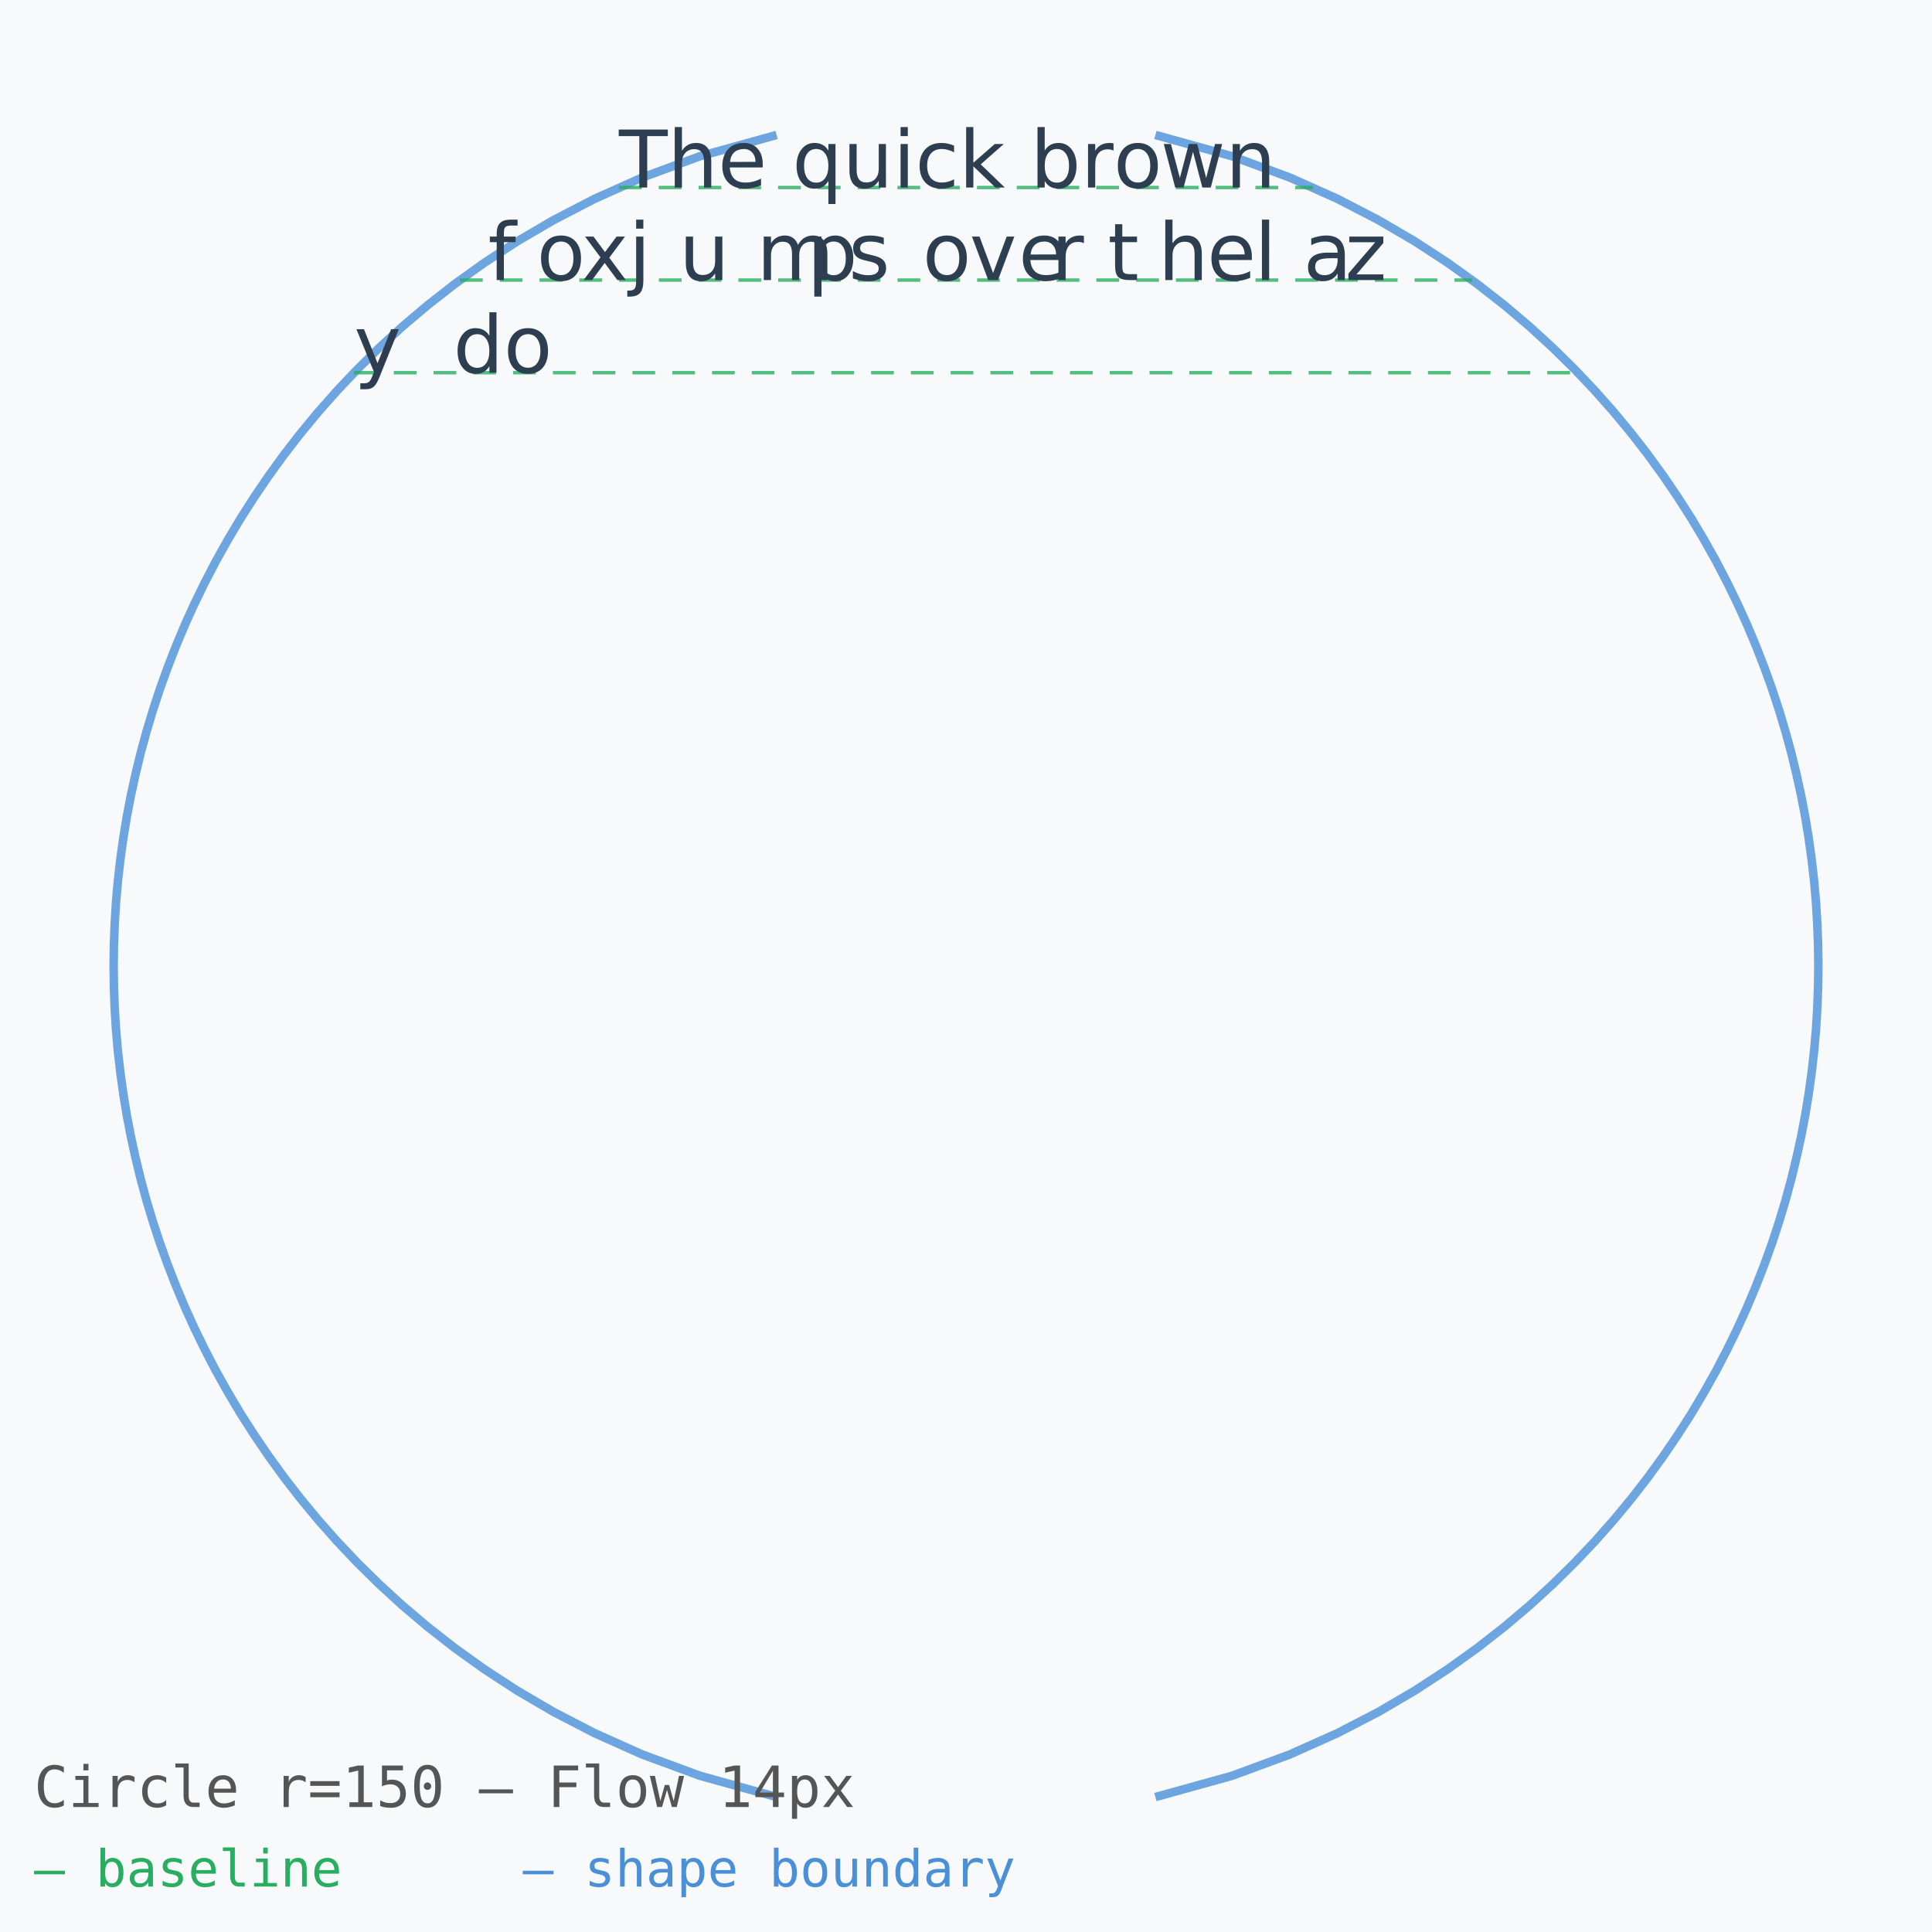
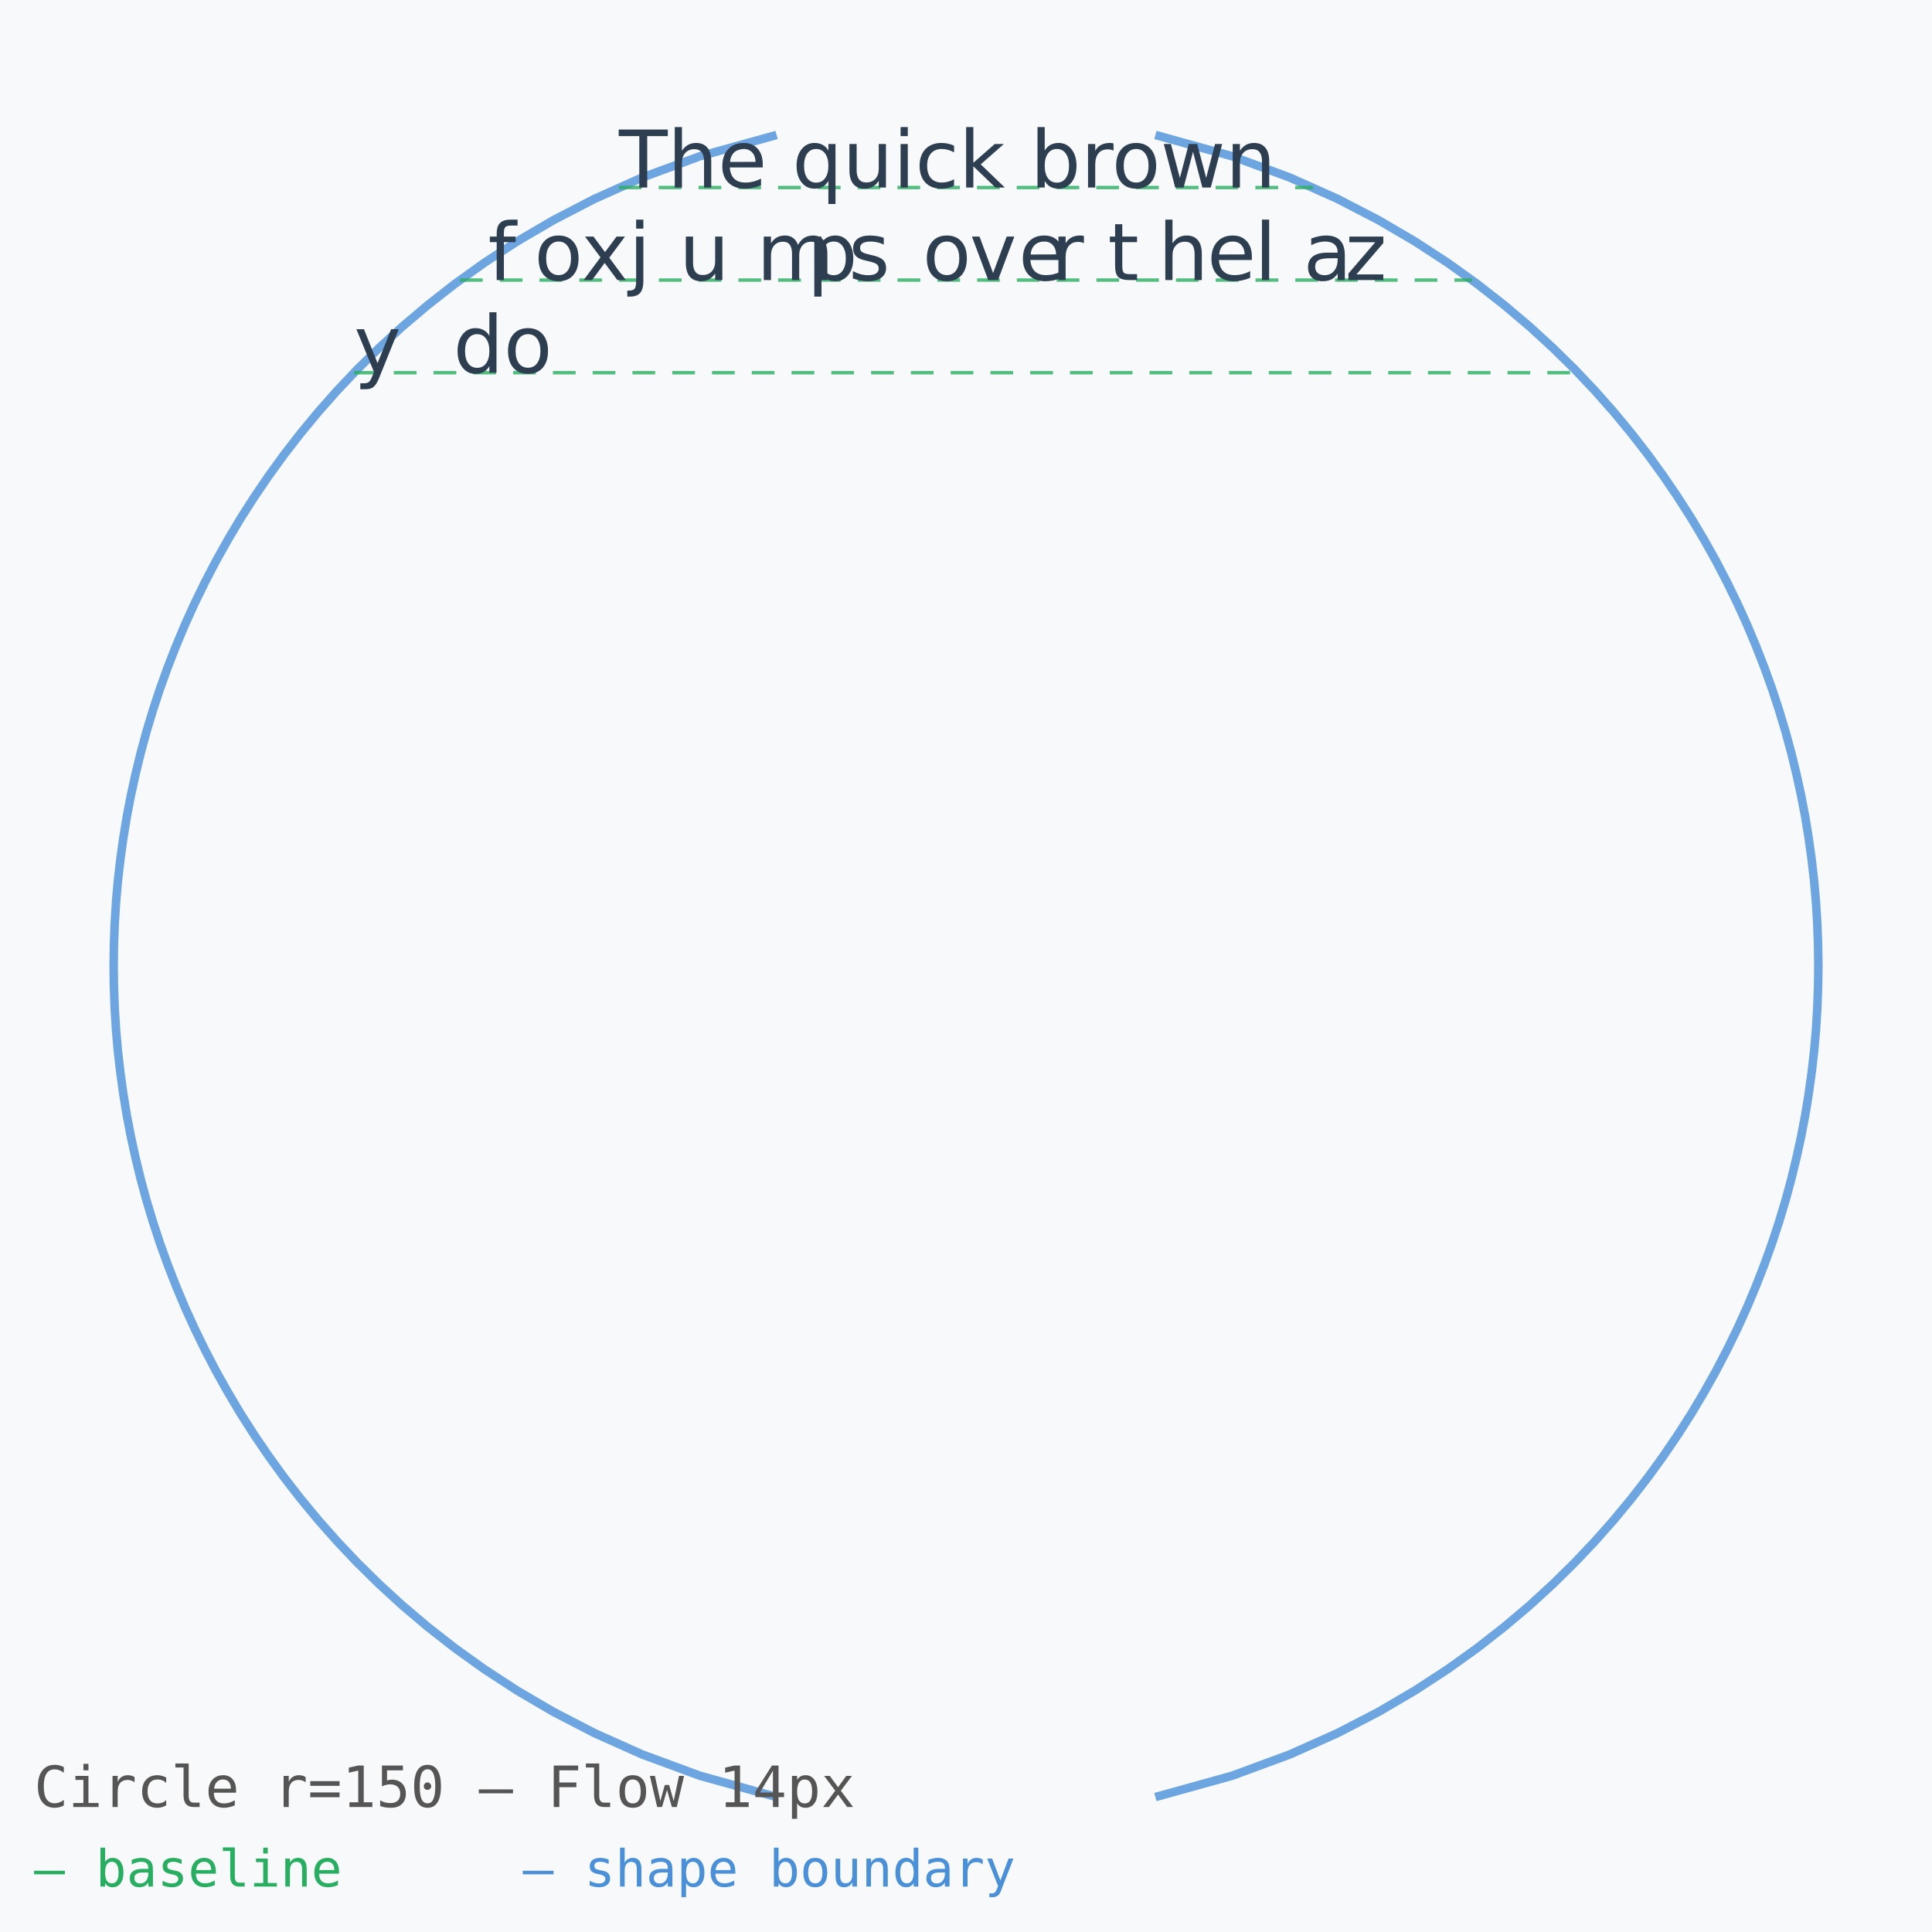
<svg xmlns="http://www.w3.org/2000/svg" width="340" height="340" viewBox="0 0 340 340">
  <rect width="100%" height="100%" fill="#f8f9fa" />
  <g transform="translate(20.00,20.00)">
    <polyline points="116.67,3.75 103.16,7.50 93.00,11.25 84.62,15.00 77.38,18.75 70.98,22.50 65.23,26.25 60.00,30.00 55.21,33.75 50.78,37.50 46.69,41.25 42.88,45.00 39.33,48.75 36.01,52.50 32.91,56.25 30.00,60.00 27.28,63.75 24.73,67.50 22.33,71.25 20.10,75.00 18.00,78.75 16.05,82.50 14.22,86.25 12.52,90.00 10.95,93.75 9.49,97.50 8.14,101.25 6.91,105.00 5.78,108.75 4.76,112.50 3.85,116.25 3.03,120.00 2.31,123.75 1.70,127.50 1.18,131.25 0.75,135.00 0.42,138.75 0.19,142.50 0.05,146.25 0.00,150.00 0.05,153.75 0.19,157.50 0.42,161.25 0.75,165.00 1.18,168.75 1.70,172.50 2.31,176.25 3.03,180.00 3.85,183.75 4.76,187.50 5.78,191.25 6.91,195.00 8.14,198.75 9.49,202.50 10.95,206.25 12.52,210.00 14.22,213.75 16.05,217.50 18.00,221.25 20.10,225.00 22.33,228.75 24.73,232.50 27.28,236.25 30.00,240.00 32.91,243.75 36.01,247.50 39.33,251.25 42.88,255.00 46.69,258.75 50.78,262.50 55.21,266.25 60.00,270.00 65.23,273.75 70.98,277.50 77.38,281.25 84.62,285.00 93.00,288.75 103.16,292.50 116.67,296.25" fill="none" stroke="#4a90d9" stroke-width="1.5" opacity="0.8" />
    <polyline points="183.33,3.75 196.84,7.50 207.00,11.25 215.38,15.00 222.62,18.75 229.02,22.50 234.77,26.25 240.00,30.00 244.79,33.75 249.22,37.50 253.31,41.25 257.12,45.00 260.67,48.75 263.99,52.50 267.09,56.25 270.00,60.00 272.72,63.75 275.27,67.50 277.67,71.25 279.90,75.00 282.00,78.75 283.95,82.50 285.78,86.25 287.48,90.00 289.05,93.75 290.51,97.50 291.86,101.25 293.09,105.00 294.22,108.75 295.24,112.50 296.15,116.25 296.97,120.00 297.69,123.75 298.30,127.50 298.82,131.25 299.25,135.00 299.58,138.75 299.81,142.50 299.95,146.25 300.00,150.00 299.95,153.75 299.81,157.50 299.58,161.25 299.25,165.00 298.82,168.75 298.30,172.50 297.69,176.25 296.97,180.00 296.15,183.75 295.24,187.50 294.22,191.25 293.09,195.00 291.86,198.75 290.51,202.50 289.05,206.25 287.48,210.00 285.78,213.75 283.95,217.50 282.00,221.25 279.90,225.00 277.67,228.75 275.27,232.50 272.72,236.25 270.00,240.00 267.09,243.75 263.99,247.50 260.67,251.25 257.12,255.00 253.31,258.75 249.22,262.50 244.79,266.25 240.00,270.00 234.77,273.75 229.02,277.50 222.62,281.25 215.38,285.00 207.00,288.75 196.84,292.50 183.33,296.25" fill="none" stroke="#4a90d9" stroke-width="1.5" opacity="0.8" />
    <line x1="88.93" y1="13.00" x2="211.07" y2="13.00" stroke="#27ae60" stroke-width="0.6" stroke-dasharray="4,3" opacity="0.8" />
    <line x1="60.95" y1="29.29" x2="239.05" y2="29.29" stroke="#27ae60" stroke-width="0.6" stroke-dasharray="4,3" opacity="0.8" />
    <line x1="42.30" y1="45.59" x2="257.70" y2="45.59" stroke="#27ae60" stroke-width="0.6" stroke-dasharray="4,3" opacity="0.8" />
    <text x="88.93" y="13.00" font-family="DejaVu Sans,Arial,sans-serif" font-size="14.0" fill="#2c3e50">T</text>
    <text x="97.48" y="13.00" font-family="DejaVu Sans,Arial,sans-serif" font-size="14.0" fill="#2c3e50">h</text>
    <text x="106.35" y="13.00" font-family="DejaVu Sans,Arial,sans-serif" font-size="14.0" fill="#2c3e50">e</text>
    <text x="114.97" y="13.00" font-family="DejaVu Sans,Arial,sans-serif" font-size="14.0" fill="#2c3e50"> </text>
    <text x="119.42" y="13.00" font-family="DejaVu Sans,Arial,sans-serif" font-size="14.0" fill="#2c3e50">q</text>
    <text x="128.30" y="13.00" font-family="DejaVu Sans,Arial,sans-serif" font-size="14.0" fill="#2c3e50">u</text>
    <text x="137.18" y="13.00" font-family="DejaVu Sans,Arial,sans-serif" font-size="14.0" fill="#2c3e50">i</text>
    <text x="141.07" y="13.00" font-family="DejaVu Sans,Arial,sans-serif" font-size="14.0" fill="#2c3e50">c</text>
    <text x="148.76" y="13.00" font-family="DejaVu Sans,Arial,sans-serif" font-size="14.0" fill="#2c3e50">k</text>
    <text x="156.87" y="13.00" font-family="DejaVu Sans,Arial,sans-serif" font-size="14.0" fill="#2c3e50"> </text>
    <text x="161.32" y="13.00" font-family="DejaVu Sans,Arial,sans-serif" font-size="14.0" fill="#2c3e50">b</text>
    <text x="170.21" y="13.00" font-family="DejaVu Sans,Arial,sans-serif" font-size="14.0" fill="#2c3e50">r</text>
-     <text x="175.96" y="13.00" font-family="DejaVu Sans,Arial,sans-serif" font-size="14.0" fill="#2c3e50">o</text>
+     <text x="175.66" y="13.00" font-family="DejaVu Sans,Arial,sans-serif" font-size="14.0" fill="#2c3e50">o</text>
    <text x="184.22" y="13.00" font-family="DejaVu Sans,Arial,sans-serif" font-size="14.0" fill="#2c3e50">w</text>
    <text x="195.67" y="13.00" font-family="DejaVu Sans,Arial,sans-serif" font-size="14.0" fill="#2c3e50">n</text>
    <text x="60.95" y="29.29" font-family="DejaVu Sans,Arial,sans-serif" font-size="14.0" fill="#2c3e50"> </text>
    <text x="65.88" y="29.29" font-family="DejaVu Sans,Arial,sans-serif" font-size="14.0" fill="#2c3e50">f</text>
-     <text x="74.45" y="29.29" font-family="DejaVu Sans,Arial,sans-serif" font-size="14.0" fill="#2c3e50">o</text>
+     <text x="74.02" y="29.29" font-family="DejaVu Sans,Arial,sans-serif" font-size="14.0" fill="#2c3e50">o</text>
    <text x="82.30" y="29.29" font-family="DejaVu Sans,Arial,sans-serif" font-size="14.0" fill="#2c3e50">x</text>
    <text x="86.75" y="29.29" font-family="DejaVu Sans,Arial,sans-serif" font-size="14.0" fill="#2c3e50"> </text>
    <text x="90.64" y="29.29" font-family="DejaVu Sans,Arial,sans-serif" font-size="14.0" fill="#2c3e50">j</text>
    <text x="99.51" y="29.29" font-family="DejaVu Sans,Arial,sans-serif" font-size="14.0" fill="#2c3e50">u</text>
    <text x="113.15" y="29.29" font-family="DejaVu Sans,Arial,sans-serif" font-size="14.0" fill="#2c3e50">m</text>
    <text x="122.04" y="29.29" font-family="DejaVu Sans,Arial,sans-serif" font-size="14.0" fill="#2c3e50">p</text>
    <text x="129.33" y="29.29" font-family="DejaVu Sans,Arial,sans-serif" font-size="14.0" fill="#2c3e50">s</text>
    <text x="133.78" y="29.29" font-family="DejaVu Sans,Arial,sans-serif" font-size="14.0" fill="#2c3e50"> </text>
    <text x="142.35" y="29.29" font-family="DejaVu Sans,Arial,sans-serif" font-size="14.0" fill="#2c3e50">o</text>
    <text x="150.63" y="29.29" font-family="DejaVu Sans,Arial,sans-serif" font-size="14.0" fill="#2c3e50">v</text>
    <text x="159.25" y="29.29" font-family="DejaVu Sans,Arial,sans-serif" font-size="14.0" fill="#2c3e50">e</text>
    <text x="165.00" y="29.29" font-family="DejaVu Sans,Arial,sans-serif" font-size="14.0" fill="#2c3e50">r</text>
    <text x="169.45" y="29.29" font-family="DejaVu Sans,Arial,sans-serif" font-size="14.0" fill="#2c3e50"> </text>
    <text x="174.94" y="29.29" font-family="DejaVu Sans,Arial,sans-serif" font-size="14.0" fill="#2c3e50">t</text>
    <text x="183.81" y="29.29" font-family="DejaVu Sans,Arial,sans-serif" font-size="14.0" fill="#2c3e50">h</text>
    <text x="192.43" y="29.29" font-family="DejaVu Sans,Arial,sans-serif" font-size="14.0" fill="#2c3e50">e</text>
    <text x="196.88" y="29.29" font-family="DejaVu Sans,Arial,sans-serif" font-size="14.0" fill="#2c3e50"> </text>
    <text x="200.77" y="29.29" font-family="DejaVu Sans,Arial,sans-serif" font-size="14.0" fill="#2c3e50">l</text>
    <text x="209.35" y="29.29" font-family="DejaVu Sans,Arial,sans-serif" font-size="14.0" fill="#2c3e50">a</text>
    <text x="216.69" y="29.29" font-family="DejaVu Sans,Arial,sans-serif" font-size="14.0" fill="#2c3e50">z</text>
    <text x="42.30" y="45.59" font-family="DejaVu Sans,Arial,sans-serif" font-size="14.0" fill="#2c3e50">y</text>
    <text x="51.19" y="45.59" font-family="DejaVu Sans,Arial,sans-serif" font-size="14.0" fill="#2c3e50"> </text>
    <text x="59.76" y="45.59" font-family="DejaVu Sans,Arial,sans-serif" font-size="14.0" fill="#2c3e50">d</text>
    <text x="68.64" y="45.59" font-family="DejaVu Sans,Arial,sans-serif" font-size="14.0" fill="#2c3e50">o</text>
  </g>
  <text x="6" y="318" font-family="monospace" font-size="10" fill="#555">Circle r=150 — Flow 14px</text>
  <text x="6" y="332" font-family="monospace" font-size="9" fill="#27ae60">— baseline   </text>
  <text x="92" y="332" font-family="monospace" font-size="9" fill="#4a90d9">— shape boundary</text>
</svg>
